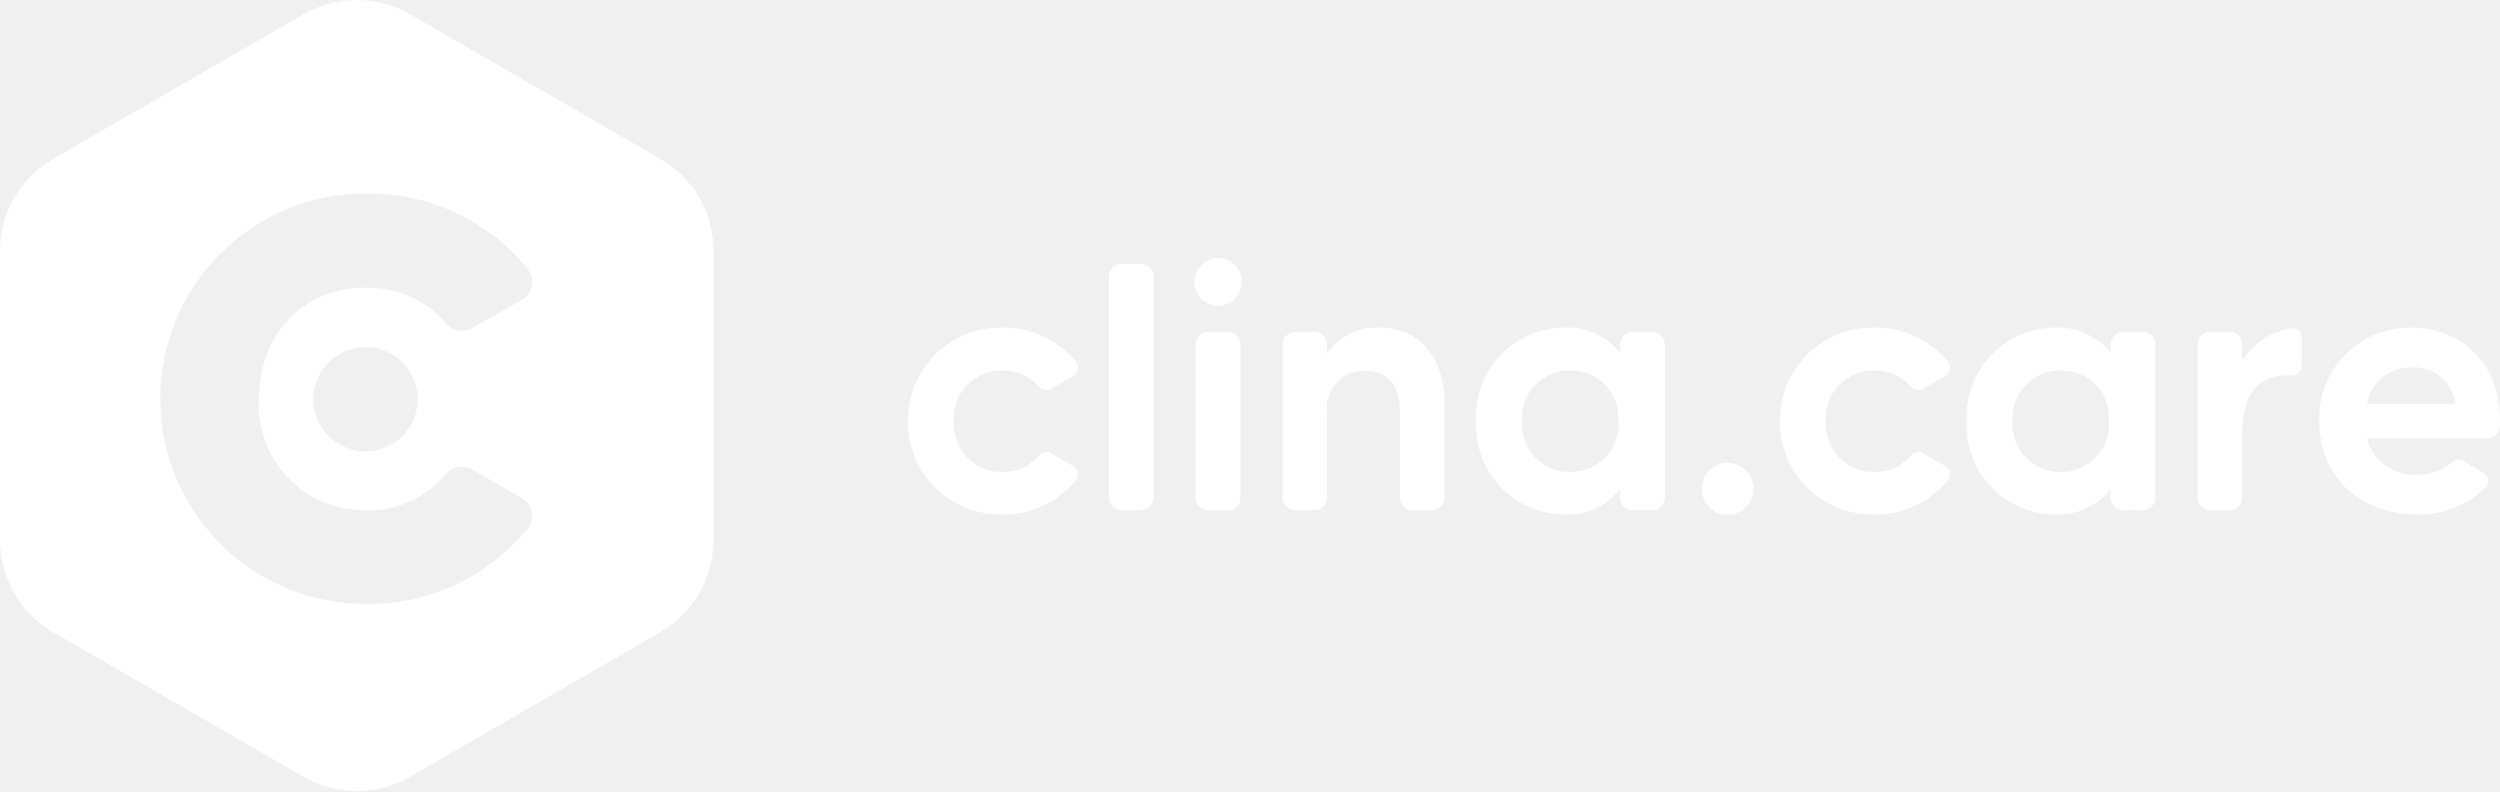
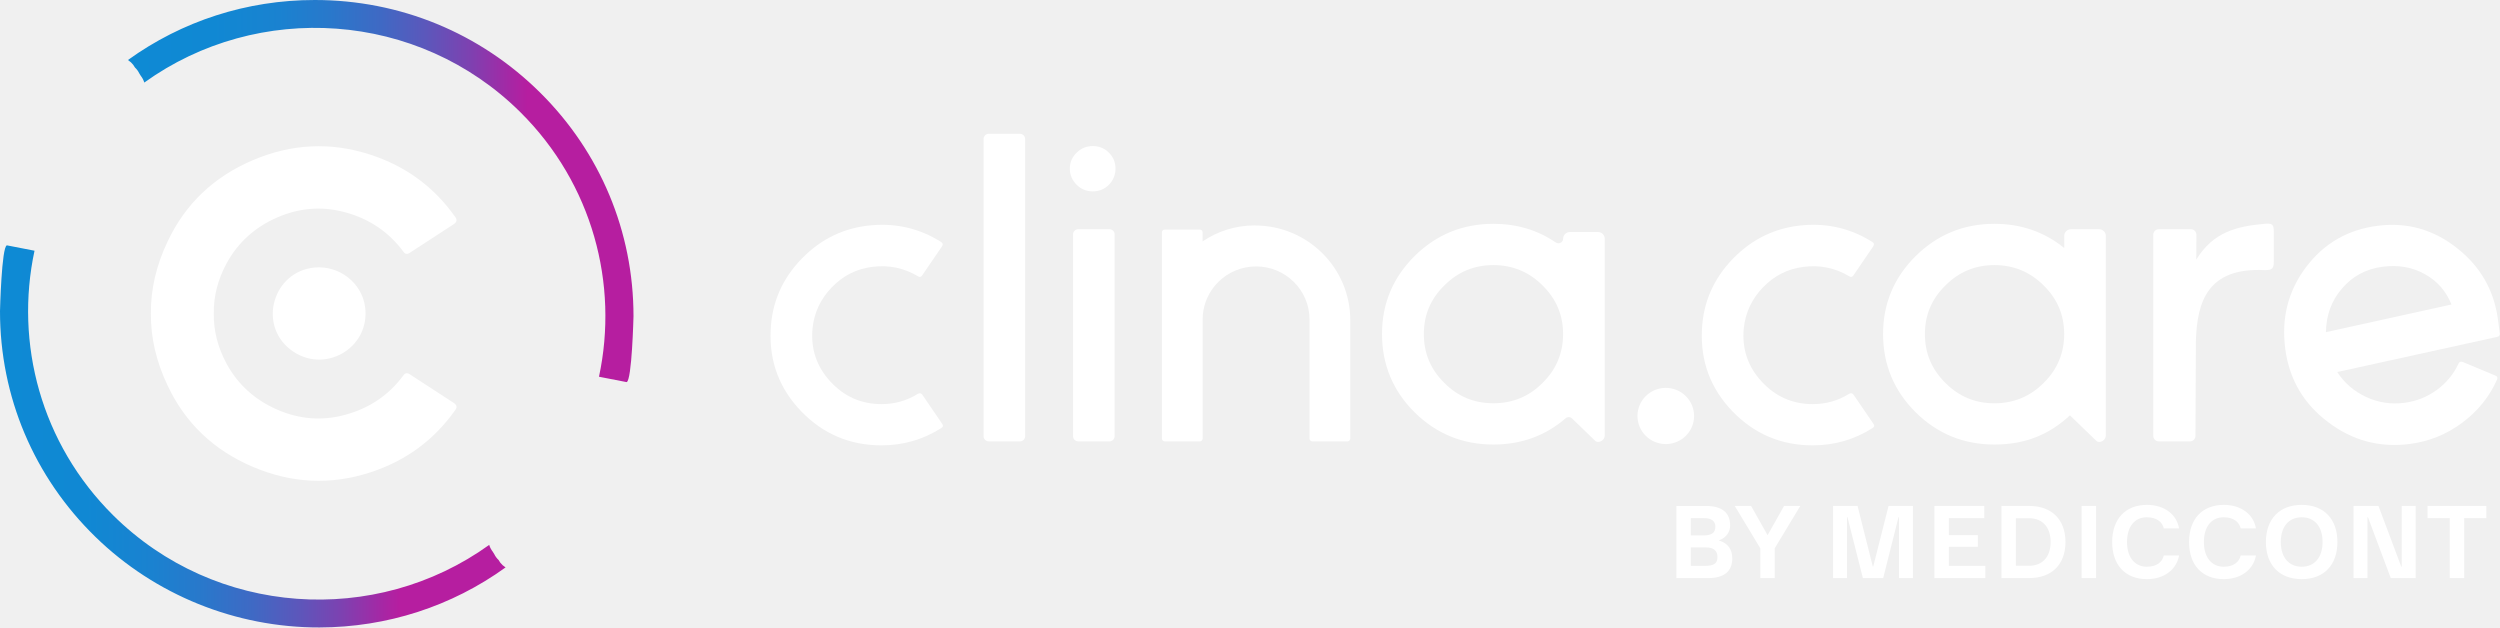
- <svg xmlns="http://www.w3.org/2000/svg" width="142.087" height="44.958" viewBox="0 0 142.087 44.958">
+ <svg xmlns="http://www.w3.org/2000/svg" width="255" height="64" viewBox="0 0 255 64" fill="none">
+   <g clip-path="url(#clip0_40000110_8743)">
+     <path d="M32.098 27.287C27.879 27.673 26.275 33.06 29.624 35.654C33.015 38.279 37.8 35.517 37.242 31.32C36.916 28.843 34.597 27.061 32.098 27.287Z" fill="white" />
+     <path d="M50.852 57.116C50.666 56.943 50.523 56.742 50.416 56.524C50.357 56.443 50.306 56.359 50.258 56.27C50.095 56.063 49.974 55.829 49.898 55.58C38.312 63.916 21.971 62.908 11.536 52.553C4.168 45.242 1.497 35.006 3.521 25.573C3.526 25.539 3.535 25.506 3.521 25.573L0.704 25.025C0.16 25.145 0 31.744 0 31.744C0 40.461 3.459 48.646 9.735 54.762C15.814 60.688 24.054 64.017 32.576 64C39.493 63.986 46.076 61.839 51.567 57.878C51.463 57.809 51.362 57.733 51.266 57.647C51.094 57.49 50.956 57.312 50.852 57.116Z" fill="url(#paint0_linear_40000110_8743)" />
+     <path d="M32.111 0C25.168 0 18.56 2.148 13.05 6.122C13.154 6.191 13.255 6.267 13.351 6.353C13.523 6.51 13.661 6.688 13.765 6.884C13.95 7.057 14.094 7.258 14.201 7.476C14.26 7.557 14.311 7.641 14.358 7.73C14.522 7.937 14.643 8.171 14.719 8.42C26.305 0.084 42.645 1.092 53.081 11.447C60.449 18.759 63.12 28.994 61.096 38.427C61.082 38.494 61.09 38.461 61.096 38.427L63.913 38.975C64.456 38.855 64.617 32.255 64.617 32.255C64.617 23.64 61.237 15.539 55.096 9.448C48.955 3.354 40.794 0 32.111 0Z" fill="url(#paint1_linear_40000110_8743)" />
+     <path d="M46.436 41.823C44.272 44.892 41.379 47.012 37.762 48.185C33.732 49.498 29.733 49.305 25.756 47.604C21.777 45.901 18.89 43.139 17.091 39.313C15.937 36.886 15.369 34.442 15.391 31.979C15.369 29.516 15.937 27.07 17.091 24.645C18.89 20.82 21.777 18.058 25.756 16.354C29.733 14.653 33.732 14.46 37.762 15.773C41.382 16.946 44.272 19.066 46.436 22.135C46.644 22.414 46.602 22.654 46.298 22.855L41.776 25.799C41.514 25.964 41.297 25.916 41.134 25.656C39.648 23.654 37.672 22.322 35.21 21.654C35.156 21.64 35.103 21.624 35.047 21.613C32.767 21.023 30.513 21.21 28.287 22.177C26.007 23.165 24.285 24.721 23.117 26.852C22.213 28.53 21.777 30.242 21.808 31.982C21.777 33.722 22.213 35.431 23.117 37.112C24.285 39.243 26.01 40.798 28.287 41.787C30.513 42.753 32.767 42.943 35.047 42.351C35.103 42.343 35.156 42.323 35.21 42.309C37.672 41.642 39.648 40.312 41.134 38.307C41.3 38.048 41.514 38 41.776 38.165L46.298 41.108C46.602 41.309 46.647 41.547 46.436 41.829V41.823Z" fill="white" />
+     <path d="M127.996 22.992C126.018 22.992 124.183 23.593 122.666 24.623V23.732C122.666 23.523 122.562 23.419 122.351 23.419H118.827C118.619 23.419 118.515 23.523 118.515 23.732V44.722C118.515 44.89 118.65 45.024 118.819 45.024H122.365C122.508 45.024 122.629 44.926 122.663 44.792C122.666 44.781 122.669 44.77 122.666 44.758C122.671 44.747 122.671 44.736 122.671 44.725V32.585C122.671 31.328 123.102 30.169 123.828 29.253C123.963 29.078 124.112 28.916 124.267 28.759C125.255 27.779 126.617 27.176 128.123 27.176C131.131 27.176 133.571 29.597 133.571 32.585V44.725C133.571 44.881 133.692 45.01 133.85 45.024C133.858 45.026 133.867 45.026 133.878 45.026H137.424C137.593 45.026 137.728 44.892 137.728 44.725V32.655C137.728 29.991 136.639 27.575 134.877 25.827C133.115 24.078 130.684 22.998 127.996 22.998V22.992Z" fill="white" />
+     <path d="M254.979 33.995L254.79 32.582C254.39 29.602 252.997 27.176 250.608 25.302C248.218 23.411 245.528 22.651 242.539 23.029C239.486 23.414 237.043 24.821 235.213 27.251C233.384 29.683 232.678 32.471 233.1 35.612C233.511 38.693 234.963 41.17 237.454 43.047C239.947 44.943 242.736 45.686 245.821 45.281C247.771 45.024 249.536 44.312 251.109 43.144C252.702 41.974 253.898 40.505 254.694 38.732C254.784 38.517 254.722 38.374 254.511 38.302L251.193 36.919C250.996 36.844 250.853 36.905 250.76 37.104C250.259 38.179 249.513 39.078 248.525 39.796C247.549 40.497 246.46 40.927 245.261 41.086C243.893 41.265 242.584 41.066 241.337 40.491C240.105 39.91 239.125 39.064 238.399 37.947L254.722 34.358C254.919 34.316 255.004 34.194 254.979 33.995ZM237.245 33.881C237.268 32.144 237.817 30.655 238.889 29.421C239.961 28.167 241.337 27.43 243.023 27.209C244.625 26.997 246.057 27.248 247.324 27.958C248.587 28.65 249.496 29.683 250.053 31.058L237.245 33.881Z" fill="white" />
+     <path d="M94.083 40.268C93.965 40.1 93.813 40.067 93.63 40.167C92.502 40.868 91.266 41.22 89.921 41.22C87.853 41.22 86.11 40.452 84.698 38.916C83.285 37.38 82.68 35.57 82.879 33.481C83.048 31.878 83.704 30.485 84.847 29.301C85.989 28.117 87.363 27.424 88.959 27.223C90.641 27.005 92.198 27.324 93.627 28.175C93.796 28.293 93.94 28.267 94.055 28.1L96.073 25.145C96.208 24.944 96.174 24.788 95.972 24.671C93.853 23.336 91.531 22.769 89.006 22.967C86.198 23.185 83.791 24.319 81.79 26.371C79.789 28.424 78.728 30.854 78.61 33.657C78.458 36.88 79.502 39.651 81.74 41.971C83.977 44.275 86.701 45.426 89.915 45.426C92.119 45.426 94.145 44.842 95.997 43.672C96.2 43.555 96.234 43.404 96.098 43.222L94.081 40.268H94.083Z" fill="white" />
+     <path d="M189.07 40.268C188.952 40.1 188.8 40.067 188.617 40.167C187.488 40.868 186.253 41.22 184.907 41.22C182.839 41.22 181.097 40.452 179.684 38.916C178.271 37.38 177.666 35.57 177.866 33.481C178.035 31.878 178.69 30.485 179.833 29.301C180.976 28.117 182.349 27.424 183.945 27.223C185.628 27.005 187.184 27.324 188.614 28.175C188.783 28.293 188.926 28.267 189.042 28.1L191.059 25.145C191.195 24.944 191.161 24.788 190.958 24.671C188.839 23.336 186.517 22.769 183.993 22.967C181.184 23.185 178.778 24.319 176.777 26.371C174.776 28.424 173.715 30.854 173.597 33.657C173.445 36.88 174.489 39.651 176.726 41.971C178.963 44.275 181.688 45.426 184.902 45.426C187.105 45.426 189.132 44.842 190.983 43.672C191.186 43.555 191.22 43.404 191.085 43.222L189.067 40.268H189.07Z" fill="white" />
+     <path d="M162.984 23.665H160.142C159.756 23.665 159.441 23.967 159.441 24.338C159.441 24.729 159.002 24.947 158.678 24.726C156.829 23.464 154.71 22.83 152.321 22.83C149.191 22.83 146.515 23.922 144.294 26.112C142.074 28.315 140.965 30.971 140.965 34.074C140.965 37.176 142.074 39.86 144.294 42.063C146.515 44.25 149.191 45.342 152.321 45.342C155.16 45.342 157.617 44.454 159.689 42.667C159.88 42.502 160.167 42.505 160.347 42.681L162.722 44.976C162.793 45.04 162.886 45.077 162.984 45.077C163.176 45.077 163.353 45.004 163.477 44.881C163.603 44.761 163.682 44.591 163.682 44.404V24.338C163.682 23.967 163.37 23.665 162.984 23.665ZM157.341 39.056C155.962 40.444 154.291 41.133 152.321 41.133C150.351 41.133 148.704 40.444 147.322 39.056C145.927 37.687 145.231 36.028 145.231 34.074C145.231 32.119 145.927 30.485 147.322 29.116C148.704 27.731 150.368 27.039 152.321 27.039C154.274 27.039 155.962 27.731 157.341 29.116C158.737 30.485 159.435 32.138 159.435 34.074C159.435 36.009 158.737 37.687 157.341 39.056Z" fill="white" />
+     <path d="M214.095 23.378H211.25C210.865 23.378 210.552 23.679 210.552 24.053V25.302C208.531 23.654 206.159 22.83 203.429 22.83C200.3 22.83 197.626 23.925 195.405 26.112C193.185 28.315 192.073 30.968 192.073 34.074C192.073 37.179 193.185 39.86 195.405 42.063C197.626 44.25 200.3 45.342 203.429 45.342C206.559 45.342 208.993 44.348 211.135 42.365L213.834 44.973C213.904 45.04 213.997 45.08 214.095 45.08C214.481 45.08 214.793 44.778 214.793 44.404V24.053C214.793 23.679 214.481 23.378 214.095 23.378ZM208.453 39.059C207.071 40.444 205.399 41.136 203.429 41.136C201.459 41.136 199.813 40.444 198.434 39.059C197.038 37.687 196.34 36.028 196.34 34.074C196.34 32.119 197.038 30.485 198.434 29.116C199.813 27.731 201.479 27.039 203.429 27.039C205.379 27.039 207.071 27.731 208.453 29.116C209.849 30.485 210.547 32.138 210.547 34.074C210.547 36.009 209.849 37.687 208.453 39.059Z" fill="white" />
+     <path d="M169.91 45.295C171.505 45.295 172.797 44.012 172.797 42.429C172.797 40.847 171.505 39.564 169.91 39.564C168.315 39.564 167.022 40.847 167.022 42.429C167.022 44.012 168.315 45.295 169.91 45.295Z" fill="white" />
+     <path d="M230.978 22.83C228.206 23.079 225.772 23.626 224.021 26.477L224.033 23.944C224.033 23.632 223.779 23.38 223.464 23.38H220.202C219.887 23.38 219.634 23.632 219.634 23.944V44.457C219.634 44.77 219.887 45.021 220.202 45.021H223.368C223.684 45.021 223.937 44.77 223.937 44.457V44.063L223.94 44.06L223.965 38.327L223.982 34.699V34.691C224.123 30.778 225.17 27.251 231.023 27.553C231.758 27.553 231.927 27.385 231.927 26.701V23.632C231.927 22.883 231.783 22.758 230.973 22.83H230.978Z" fill="white" />
+     <path d="M113.159 23.378H109.984C109.69 23.378 109.452 23.614 109.452 23.905V44.493C109.452 44.785 109.69 45.021 109.984 45.021H113.159C113.452 45.021 113.691 44.785 113.691 44.493V23.905C113.691 23.614 113.452 23.378 113.159 23.378Z" fill="white" />
+     <path d="M111.465 19.521C112.109 19.521 112.655 19.297 113.105 18.851C113.556 18.387 113.781 17.837 113.781 17.197C113.781 16.558 113.556 16.016 113.105 15.569C112.655 15.122 112.109 14.899 111.465 14.899C110.82 14.899 110.274 15.122 109.824 15.569C109.357 16.016 109.123 16.558 109.123 17.197C109.123 17.837 109.357 18.387 109.824 18.851C110.274 19.297 110.82 19.521 111.465 19.521Z" fill="white" />
+     <path d="M104.032 13.648H100.857C100.563 13.648 100.325 13.884 100.325 14.176V44.493C100.325 44.785 100.563 45.021 100.857 45.021H104.032C104.325 45.021 104.564 44.785 104.564 44.493V14.176C104.564 13.884 104.325 13.648 104.032 13.648Z" fill="white" />
+     <path d="M176.695 56.94C176.695 58.272 175.867 58.965 174.23 58.965H170.99V51.609H174.01C175.645 51.609 176.473 52.29 176.473 53.6C176.473 54.217 176.146 54.812 175.316 55.125C176.264 55.407 176.689 56.044 176.689 56.943L176.695 56.94ZM172.465 52.849V54.614H173.72C174.615 54.614 174.964 54.343 174.964 53.706C174.964 53.145 174.573 52.852 173.819 52.852H172.468L172.465 52.849ZM173.926 57.719C174.832 57.719 175.181 57.448 175.181 56.831C175.181 56.172 174.79 55.837 174.024 55.837H172.465V57.719H173.926Z" fill="white" />
+     <path d="M181.972 51.606H183.629L181.023 55.923V58.965H179.551V55.923L176.945 51.606H178.614L180.294 54.591L181.975 51.606H181.972Z" fill="white" />
+     <path d="M186.975 58.962V51.606H189.472L191.02 57.772H191.073L192.632 51.606H195.117V58.962H193.699V52.762H193.645L192.086 58.962H190.015L188.445 52.762H188.391V58.962H186.973H186.975Z" fill="white" />
+     <path d="M197.312 58.962V51.606H202.392V52.852H198.784V54.583H201.739V55.773H198.784V57.719H202.502V58.965H197.312V58.962Z" fill="white" />
+     <path d="M206.982 51.606C209.282 51.606 210.678 53.002 210.678 55.284C210.678 57.566 209.282 58.962 206.982 58.962H204.148V51.606H206.982ZM206.982 57.708C208.333 57.708 209.164 56.789 209.164 55.284C209.164 53.779 208.333 52.86 206.982 52.86H205.62V57.708H206.982Z" fill="white" />
+     <path d="M212.324 58.962V51.606H213.796V58.962H212.324Z" fill="white" />
+     <path d="M215.442 55.284C215.442 52.935 216.793 51.497 218.997 51.497C220.753 51.497 222.017 52.461 222.267 53.899H220.708C220.556 53.24 219.976 52.762 218.974 52.762C217.73 52.762 216.956 53.715 216.956 55.284C216.956 56.853 217.742 57.806 218.986 57.806C219.979 57.806 220.556 57.331 220.708 56.658H222.267C222.005 58.096 220.742 59.071 218.986 59.071C216.782 59.071 215.442 57.633 215.442 55.284Z" fill="white" />
+     <path d="M223.283 55.284C223.283 52.935 224.634 51.497 226.838 51.497C228.594 51.497 229.857 52.461 230.108 53.899H228.549C228.397 53.24 227.817 52.762 226.815 52.762C225.571 52.762 224.797 53.715 224.797 55.284C224.797 56.853 225.583 57.806 226.826 57.806C227.82 57.806 228.397 57.331 228.549 56.658H230.108C229.846 58.096 228.583 59.071 226.826 59.071C224.623 59.071 223.283 57.633 223.283 55.284Z" fill="white" />
+     <path d="M231.121 55.284C231.121 52.935 232.517 51.497 234.774 51.497C237.031 51.497 238.416 52.935 238.416 55.284C238.416 57.633 237.042 59.071 234.774 59.071C232.506 59.071 231.121 57.633 231.121 55.284ZM236.902 55.284C236.902 53.715 236.094 52.762 234.777 52.762C233.46 52.762 232.641 53.715 232.641 55.284C232.641 56.853 233.46 57.806 234.777 57.806C236.094 57.806 236.902 56.842 236.902 55.284Z" fill="white" />
+     <path d="M240.062 58.962V51.606H242.604L244.926 57.794H244.979V51.606H246.398V58.962H243.856L241.534 52.762H241.481V58.962H240.062Z" fill="white" />
+     <path d="M249.876 58.962V52.849H247.607V51.603H253.605V52.849H251.348V58.962H249.876Z" fill="white" />
+   </g>
  <defs>
-     <style>.a{fill:#fff;}.b{isolation:isolate;}</style>
+     <linearGradient id="paint0_linear_40000110_8743" x1="0" y1="44.513" x2="51.567" y2="44.513" gradientUnits="userSpaceOnUse">
+       <stop stop-color="#0E8AD4" />
+       <stop offset="0.17" stop-color="#1088D3" />
+       <stop offset="0.3" stop-color="#1A82D0" />
+       <stop offset="0.4" stop-color="#2978CB" />
+       <stop offset="0.5" stop-color="#3F69C4" />
+       <stop offset="0.59" stop-color="#5C57BB" />
+       <stop offset="0.68" stop-color="#7F40B0" />
+       <stop offset="0.76" stop-color="#A826A4" />
+       <stop offset="0.79" stop-color="#B61EA0" />
+     </linearGradient>
+     <linearGradient id="paint1_linear_40000110_8743" x1="13.05" y1="19.487" x2="64.617" y2="19.487" gradientUnits="userSpaceOnUse">
+       <stop stop-color="#0E8AD4" />
+       <stop offset="0.17" stop-color="#1088D3" />
+       <stop offset="0.3" stop-color="#1A82D0" />
+       <stop offset="0.4" stop-color="#2978CB" />
+       <stop offset="0.5" stop-color="#3F69C4" />
+       <stop offset="0.59" stop-color="#5C57BB" />
+       <stop offset="0.68" stop-color="#7F40B0" />
+       <stop offset="0.76" stop-color="#A826A4" />
+       <stop offset="0.79" stop-color="#B61EA0" />
+     </linearGradient>
+     <clipPath id="clip0_40000110_8743">
+       <rect width="254.984" height="64" fill="white" />
+     </clipPath>
  </defs>
-   <g transform="translate(-3418.882 9903.188)">
-     <path class="a" d="M3456.408-9894.164l-14.224-8.213a6.047,6.047,0,0,0-6.052,0l-14.224,8.213a6.05,6.05,0,0,0-3.026,5.241v16.428a6.053,6.053,0,0,0,3.026,5.241l14.224,8.212a6.047,6.047,0,0,0,6.052,0l14.224-8.212a6.052,6.052,0,0,0,3.027-5.241v-16.428A6.049,6.049,0,0,0,3456.408-9894.164Zm-7.422,20.847a1.089,1.089,0,0,1-.1.154,11.671,11.671,0,0,1-9.228,4.3,11.665,11.665,0,0,1-11.665-11.665,11.666,11.666,0,0,1,11.665-11.665,11.673,11.673,0,0,1,9.228,4.3,1.2,1.2,0,0,1-.234,1.681,1.332,1.332,0,0,1-.118.078l-2.812,1.581a1.161,1.161,0,0,1-1.494-.263,5.824,5.824,0,0,0-4.57-2.023c-3.736,0-6.064,2.857-6.064,6.328a6,6,0,0,0,5.666,6.316c.133.008.265.011.4.009a5.707,5.707,0,0,0,4.57-2.059,1.165,1.165,0,0,1,1.494-.263l2.812,1.626A1.148,1.148,0,0,1,3448.986-9873.317Zm-6.365-7.159a2.966,2.966,0,0,1-2.986,2.942,2.984,2.984,0,0,1-2.944-2.987,2.966,2.966,0,0,1,2.987-2.942A2.965,2.965,0,0,1,3442.621-9880.477Z" />
-     <g class="b">
-       <path class="a" d="M3477.924-9877.309a.527.527,0,0,1,.68-.119l1.28.738a.522.522,0,0,1,.16.78,5.313,5.313,0,0,1-4.2,1.961,5.261,5.261,0,0,1-5.361-5.3,5.264,5.264,0,0,1,5.361-5.32,5.316,5.316,0,0,1,4.2,1.96.547.547,0,0,1-.16.8l-1.28.72a.528.528,0,0,1-.68-.12,2.651,2.651,0,0,0-2.08-.92,2.722,2.722,0,0,0-2.762,2.88,2.733,2.733,0,0,0,2.762,2.881A2.6,2.6,0,0,0,3477.924-9877.309Z" />
-       <path class="a" d="M3482.622-9888.191h1.121a.713.713,0,0,1,.7.721v12.563a.713.713,0,0,1-.7.72h-1.121a.717.717,0,0,1-.719-.72v-12.562A.717.717,0,0,1,3482.622-9888.191Z" />
-       <path class="a" d="M3486.762-9887.171a1.358,1.358,0,0,1,1.34-1.36,1.362,1.362,0,0,1,1.361,1.36,1.362,1.362,0,0,1-1.361,1.361A1.358,1.358,0,0,1,3486.762-9887.171Zm.08,12.263v-8.7a.719.719,0,0,1,.721-.721h1.1a.718.718,0,0,1,.72.721v8.7a.717.717,0,0,1-.72.72h-1.1A.718.718,0,0,1,3486.842-9874.908Z" />
-       <path class="a" d="M3500.984-9880.349v5.44a.718.718,0,0,1-.72.72h-1.1a.716.716,0,0,1-.719-.72v-4.922c0-1.3-.541-2.28-1.981-2.28a2.085,2.085,0,0,0-2.161,2.28v4.922a.713.713,0,0,1-.7.72h-1.12a.713.713,0,0,1-.7-.72v-8.7a.714.714,0,0,1,.7-.721h1.12a.713.713,0,0,1,.7.721v.52a3.377,3.377,0,0,1,2.961-1.479C3499.824-9884.57,3500.984-9882.51,3500.984-9880.349Z" />
-       <path class="a" d="M3511.684-9884.331h1.1a.718.718,0,0,1,.72.721v8.7a.717.717,0,0,1-.72.72h-1.1a.718.718,0,0,1-.721-.72v-.479a3.825,3.825,0,0,1-3.24,1.439,5.039,5.039,0,0,1-4.941-5.3,5.044,5.044,0,0,1,4.941-5.32,3.825,3.825,0,0,1,3.24,1.439v-.479A.719.719,0,0,1,3511.684-9884.331Zm-.82,5.081a2.682,2.682,0,0,0-2.741-2.88,2.694,2.694,0,0,0-2.741,2.88,2.7,2.7,0,0,0,2.741,2.881A2.693,2.693,0,0,0,3510.864-9879.25Z" />
-     </g>
-     <g class="b">
-       <path class="a" d="M3518.542-9875.409a1.474,1.474,0,0,1-1.461,1.481,1.477,1.477,0,0,1-1.479-1.481,1.476,1.476,0,0,1,1.479-1.479A1.472,1.472,0,0,1,3518.542-9875.409Z" />
-       <path class="a" d="M3527.483-9877.309a.527.527,0,0,1,.68-.119l1.281.738a.523.523,0,0,1,.16.78,5.315,5.315,0,0,1-4.2,1.961,5.262,5.262,0,0,1-5.362-5.3,5.265,5.265,0,0,1,5.362-5.32,5.318,5.318,0,0,1,4.2,1.96.548.548,0,0,1-.16.8l-1.281.72a.528.528,0,0,1-.68-.12,2.651,2.651,0,0,0-2.08-.92,2.721,2.721,0,0,0-2.761,2.88,2.733,2.733,0,0,0,2.761,2.881A2.6,2.6,0,0,0,3527.483-9877.309Z" />
-       <path class="a" d="M3539.563-9884.331h1.1a.717.717,0,0,1,.72.721v8.7a.717.717,0,0,1-.72.72h-1.1a.717.717,0,0,1-.72-.72v-.479a3.826,3.826,0,0,1-3.241,1.439,5.038,5.038,0,0,1-4.94-5.3,5.043,5.043,0,0,1,4.94-5.32,3.826,3.826,0,0,1,3.241,1.439v-.479A.718.718,0,0,1,3539.563-9884.331Zm-.82,5.081a2.682,2.682,0,0,0-2.741-2.88,2.693,2.693,0,0,0-2.74,2.88,2.7,2.7,0,0,0,2.74,2.881A2.693,2.693,0,0,0,3538.743-9879.25Z" />
-       <path class="a" d="M3549.1-9884.53a.53.53,0,0,1,.6.54v1.6a.538.538,0,0,1-.54.54c-2.5-.079-2.841,1.72-2.841,3.48v3.461a.713.713,0,0,1-.7.72H3544.5a.717.717,0,0,1-.719-.72v-8.7a.718.718,0,0,1,.719-.721h1.121a.714.714,0,0,1,.7.721v.92A4.08,4.08,0,0,1,3549.1-9884.53Z" />
-       <path class="a" d="M3560.963-9878.969a.709.709,0,0,1-.7.7H3553.4a2.781,2.781,0,0,0,2.88,2.06,3.089,3.089,0,0,0,2-.719.512.512,0,0,1,.62-.062l1.139.682a.539.539,0,0,1,.1.84,5.452,5.452,0,0,1-3.861,1.52c-3.361,0-5.581-2.221-5.581-5.3a5.14,5.14,0,0,1,5.181-5.32C3558.762-9884.57,3561.1-9882.55,3560.963-9878.969Zm-2.52-1.26a2.379,2.379,0,0,0-2.521-2.081,2.521,2.521,0,0,0-2.52,2.081Z" />
-     </g>
-   </g>
</svg>
